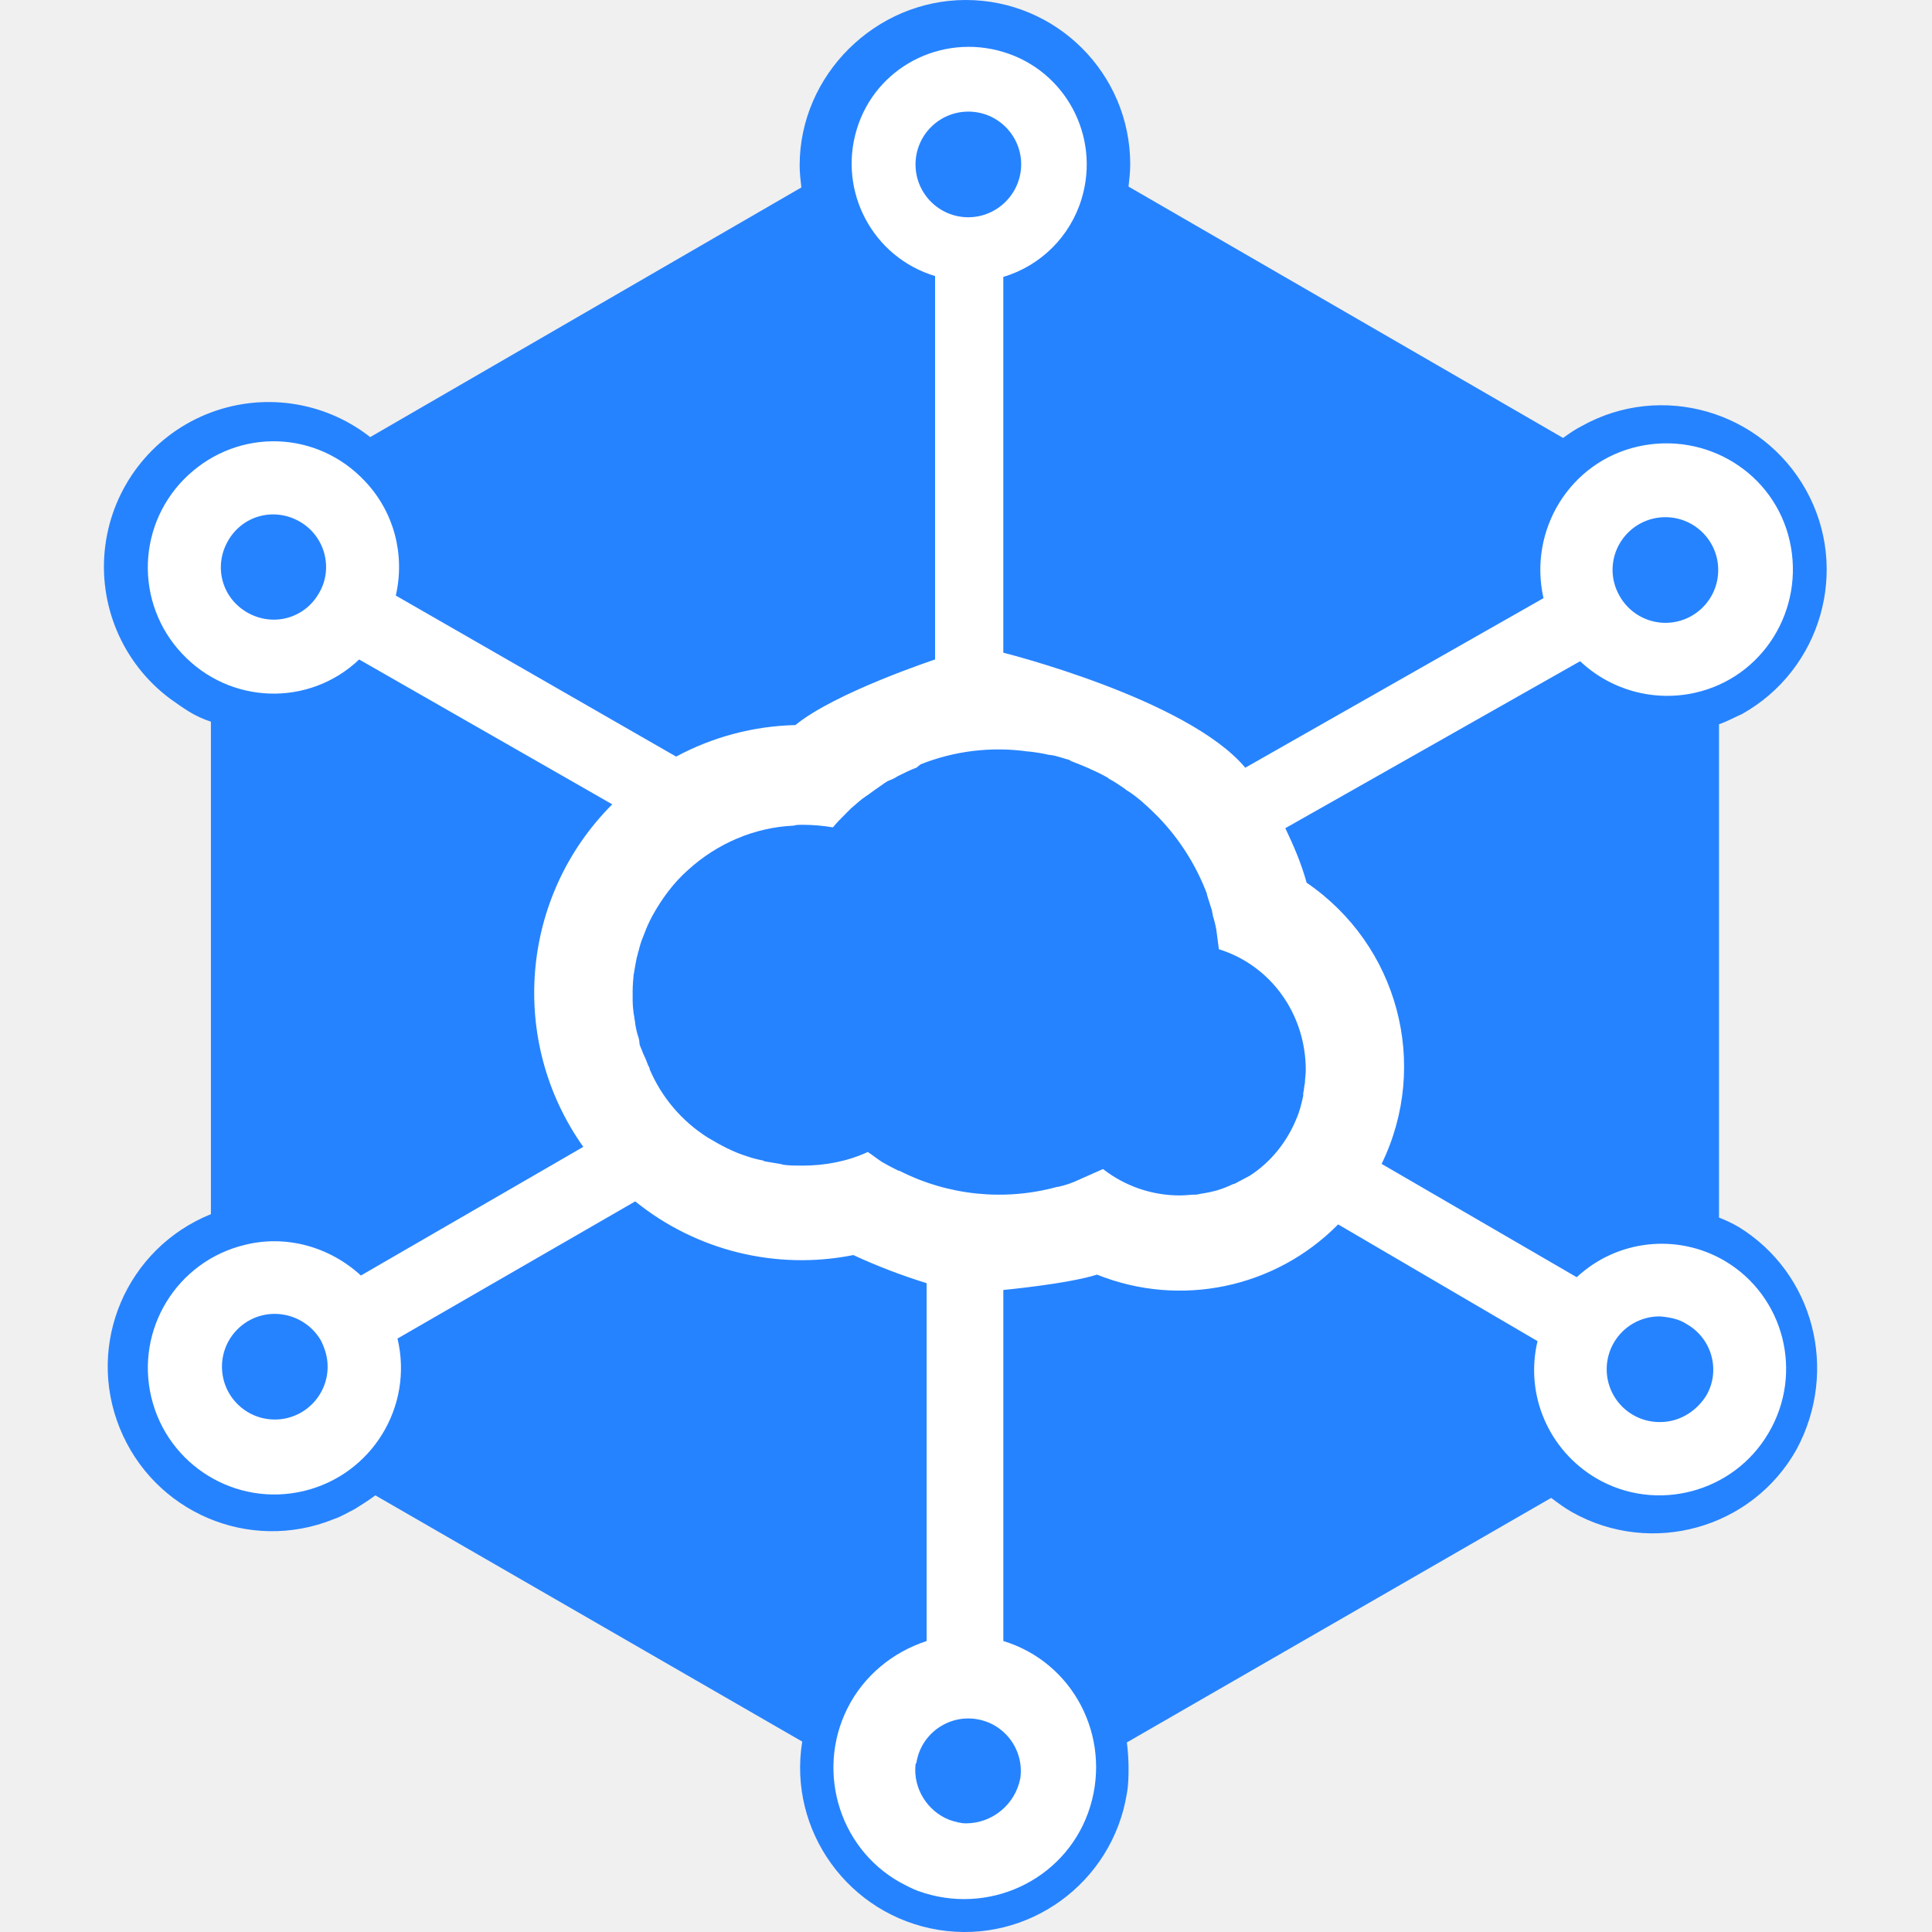
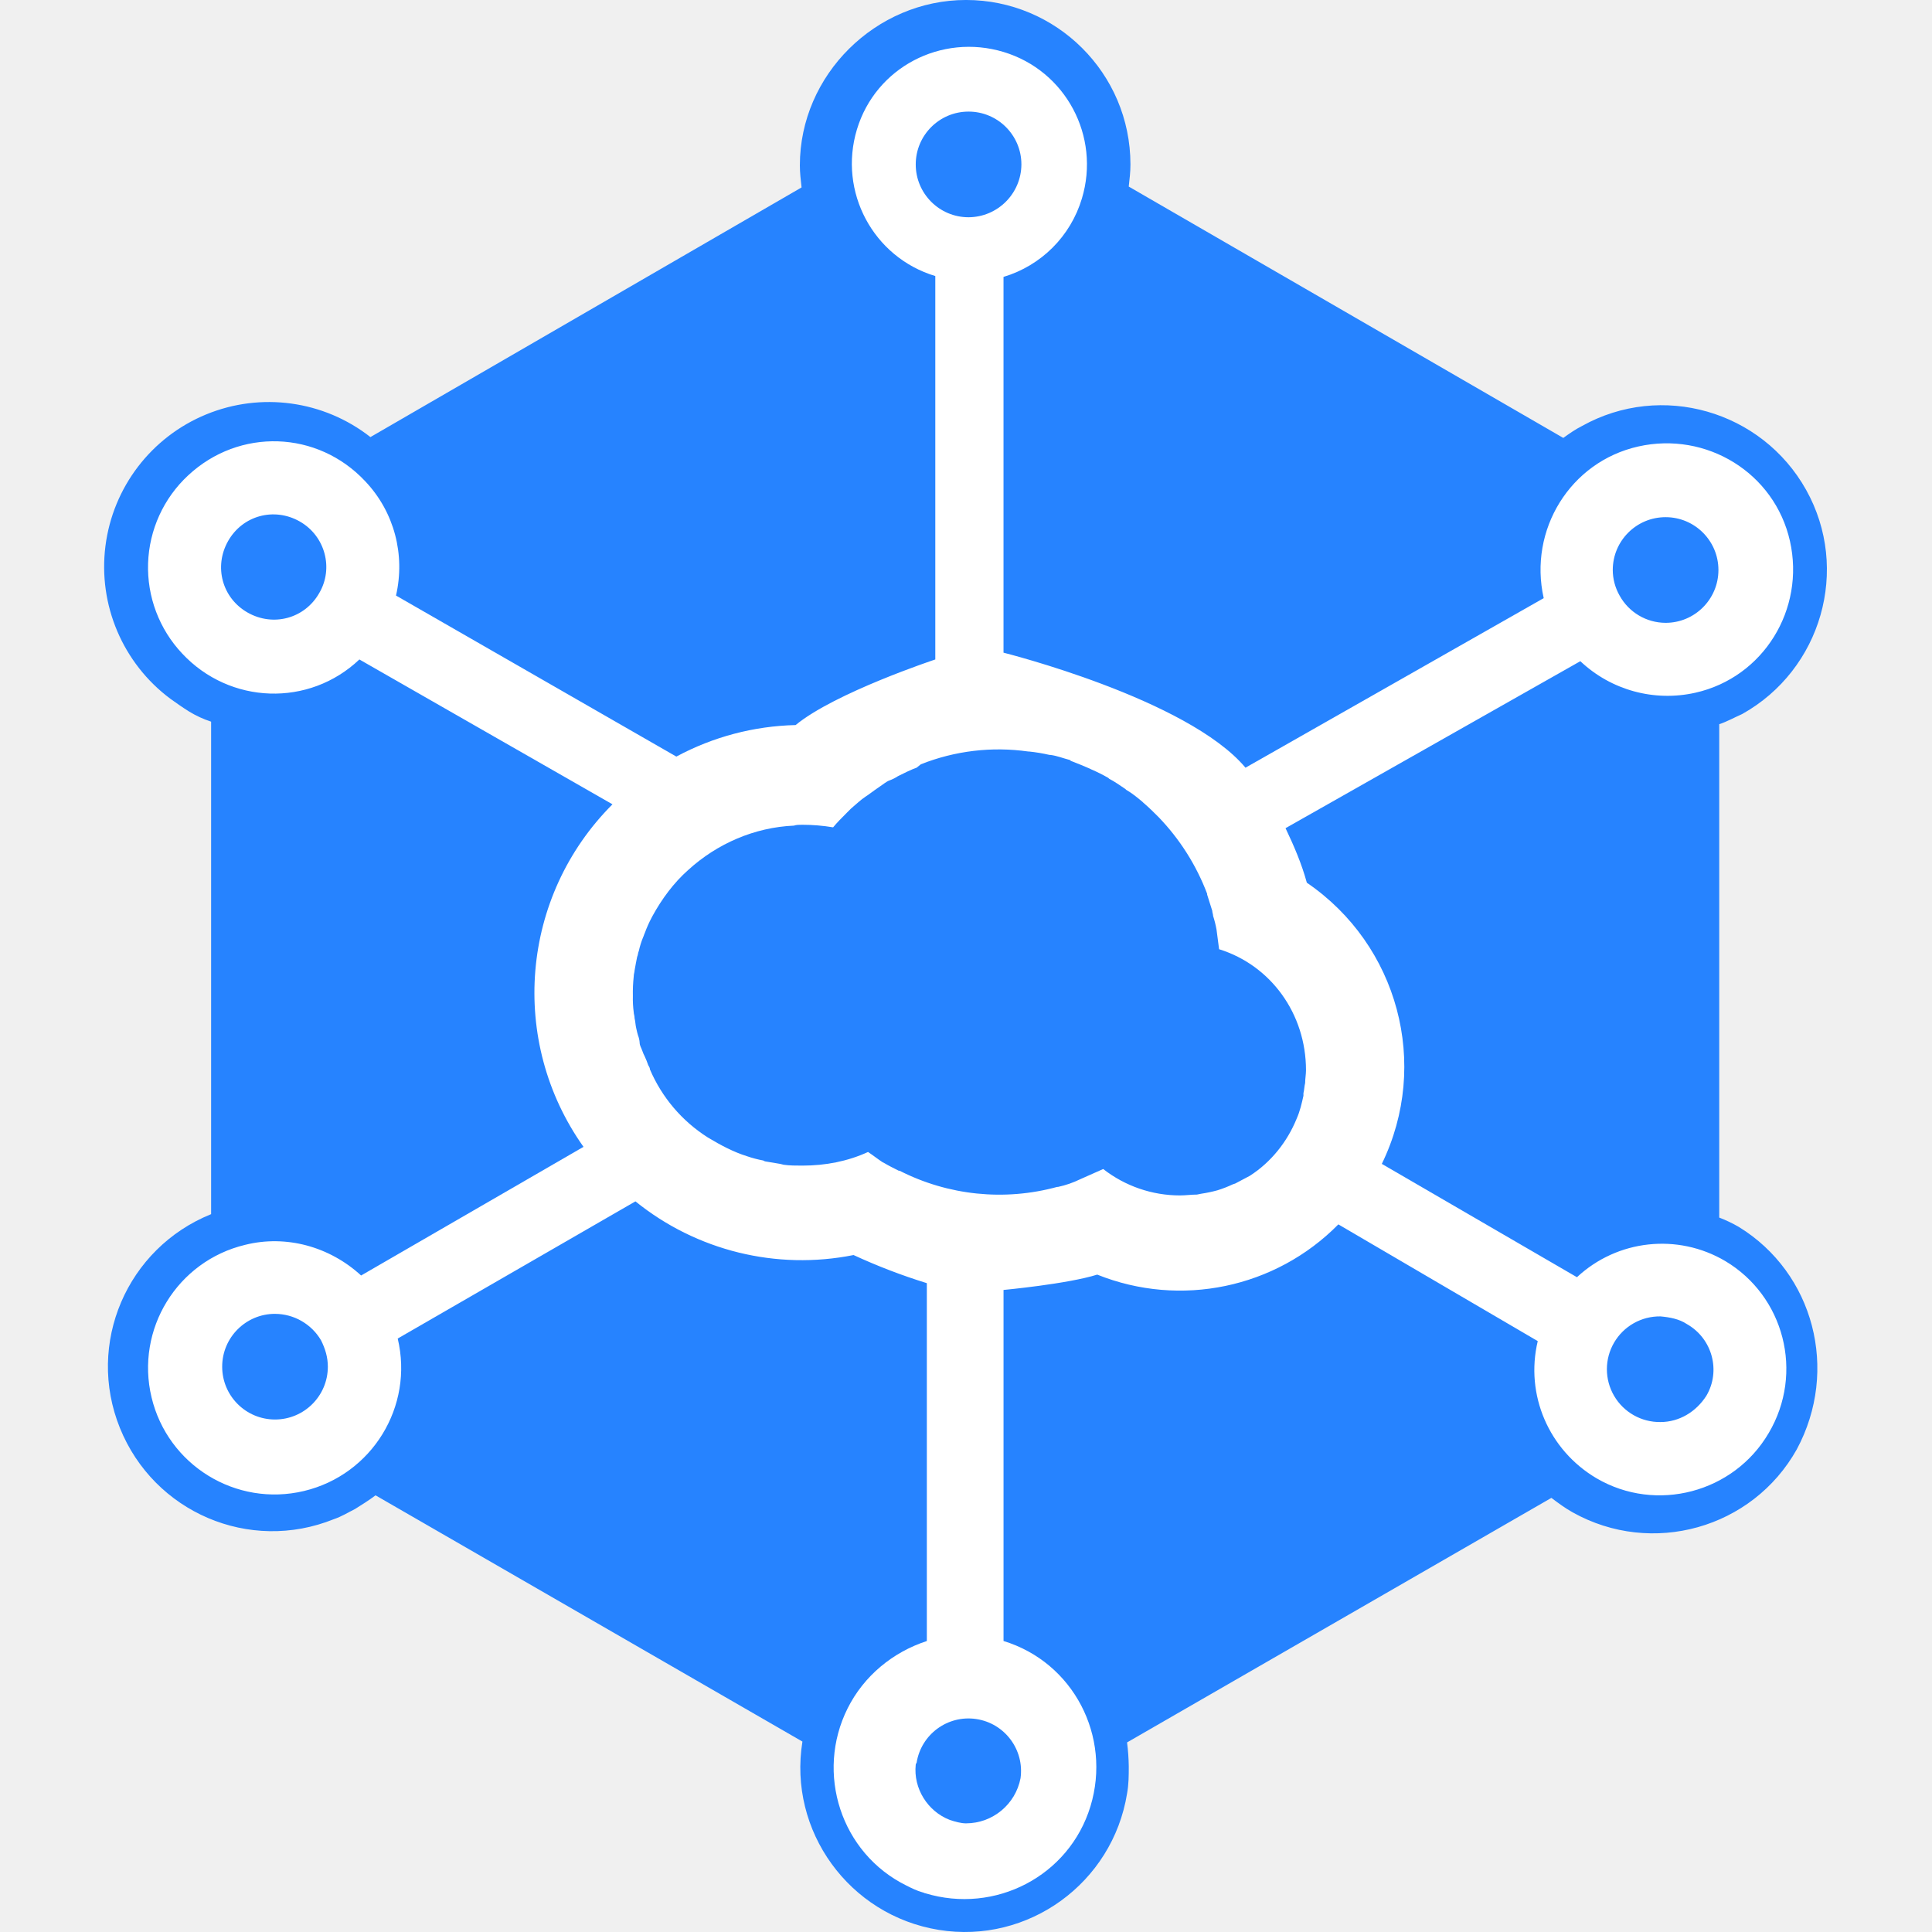
- <svg xmlns="http://www.w3.org/2000/svg" viewBox="0 0 1782 2000" width="2500" height="2500" version="1.1" id="svg10">
+ <svg xmlns="http://www.w3.org/2000/svg" viewBox="0 0 356.4 400" width="500" height="500" version="1.1" id="svg10">
  <defs id="defs14" />
-   <g id="g970" style="fill:#ffffff">
-     <ellipse ry="142.019" rx="147.887" cy="177.23" cx="893.347" id="path823" style="fill:#ffffff;fill-opacity:1;fill-rule:nonzero;stroke:none;stroke-width:0.842;stroke-linecap:round;stroke-linejoin:bevel;stroke-miterlimit:4;stroke-dasharray:none;stroke-opacity:1;paint-order:stroke fill markers" />
-     <ellipse ry="142.019" rx="147.887" cy="593.897" cx="163.3" id="path823-3" style="fill:#ffffff;fill-opacity:1;fill-rule:nonzero;stroke:none;stroke-width:0.842;stroke-linecap:round;stroke-linejoin:bevel;stroke-miterlimit:4;stroke-dasharray:none;stroke-opacity:1;paint-order:stroke fill markers" />
-     <ellipse ry="142.019" rx="147.887" cy="1422.535" cx="175.038" id="path823-6" style="fill:#ffffff;fill-opacity:1;fill-rule:nonzero;stroke:none;stroke-width:0.842;stroke-linecap:round;stroke-linejoin:bevel;stroke-miterlimit:4;stroke-dasharray:none;stroke-opacity:1;paint-order:stroke fill markers" />
-     <ellipse ry="142.019" rx="147.887" cy="1835.681" cx="891" id="path823-7" style="fill:#ffffff;fill-opacity:1;fill-rule:nonzero;stroke:none;stroke-width:0.842;stroke-linecap:round;stroke-linejoin:bevel;stroke-miterlimit:4;stroke-dasharray:none;stroke-opacity:1;paint-order:stroke fill markers" />
-     <ellipse ry="142.019" rx="147.887" cy="1422.535" cx="1602.268" id="path823-5" style="fill:#ffffff;fill-opacity:1;fill-rule:nonzero;stroke:none;stroke-width:0.842;stroke-linecap:round;stroke-linejoin:bevel;stroke-miterlimit:4;stroke-dasharray:none;stroke-opacity:1;paint-order:stroke fill markers" />
-     <ellipse ry="142.019" rx="147.887" cy="593.897" cx="1609.31" id="path823-35" style="fill:#ffffff;fill-opacity:1;fill-rule:nonzero;stroke:none;stroke-width:0.842;stroke-linecap:round;stroke-linejoin:bevel;stroke-miterlimit:4;stroke-dasharray:none;stroke-opacity:1;paint-order:stroke fill markers" />
-     <rect y="288.732" x="811.188" height="600.939" width="180.751" id="rect864" style="fill:#ffffff;fill-opacity:1;fill-rule:nonzero;stroke:none;stroke-width:0.801;stroke-linecap:round;stroke-linejoin:bevel;stroke-miterlimit:4;stroke-dasharray:none;stroke-opacity:1;paint-order:stroke fill markers" />
-     <rect y="1150.235" x="810.014" height="600.939" width="180.751" id="rect864-6" style="fill:#ffffff;fill-opacity:1;fill-rule:nonzero;stroke:none;stroke-width:0.801;stroke-linecap:round;stroke-linejoin:bevel;stroke-miterlimit:4;stroke-dasharray:none;stroke-opacity:1;paint-order:stroke fill markers" />
-     <rect y="584.507" x="209.075" height="896.714" width="1363.85" id="rect864-2" style="fill:#ffffff;fill-opacity:1;fill-rule:nonzero;stroke:none;stroke-width:2.689;stroke-linecap:round;stroke-linejoin:bevel;stroke-miterlimit:4;stroke-dasharray:none;stroke-opacity:1;paint-order:stroke fill markers" />
-   </g>
-   <g fill="#2683ff" id="g8">
-     <path d="M175.47 1360.1a54.69 54.69 0 1 0 54.69 54.69c0-9.7-2.65-18.52-7.06-27.34a55.55 55.55 0 0 0-47.63-27.34M948.13 170.23a54.69 54.69 0 1 0-54.69 54.69 55 55 0 0 0 54.69-54.69M1615 644.77a54.69 54.69 0 1 0-54.69-54.69 53.88 53.88 0 0 0 7.06 26.46 54.55 54.55 0 0 0 47.63 28.23M201 539.8c-26.46-15-59.1-6.17-74.09 20.29s-6.17 59.1 20.29 74.09 59.1 6.17 74.09-20.29c15-25.58 6.17-59.1-20.29-74.09m1436 830.88c-7.94-5.29-17.64-7.06-27.34-7.94a54.69 54.69 0 1 0 0 109.37c19.4 0 37-10.58 47.63-27.34 15-25.58 6.17-59.1-20.29-74.09m-798.25 456c-2.65 24.7 12.35 48.51 35.28 57.33 5.29 1.76 11.47 3.53 16.76 3.53a57.57 57.57 0 0 0 56.45-46.75 54.39 54.39 0 0 0-107.61-15.88 3.08 3.08 0 0 0-.88 1.76" id="path2" />
-     <path d="M1690.81 1270.13a143.5 143.5 0 0 0-20.29-9.7v-510.7c7.94-2.65 15.88-7.06 23.82-10.58 82-45.87 112-149.95 66.15-232s-149.95-112-232-66.15c-7.06 3.53-13.23 7.94-19.4 12.35l-449.84-260.2c.88-7.94 1.76-15 1.76-22.93C1061 75.85 984.3 0 890.8 0s-172 77.62-172 171.11c0 7.94.88 15 1.76 22.93L274.25 452.48A170.51 170.51 0 1 0 67 723.27c6.17 4.41 12.35 8.82 19.4 13.23a108.24 108.24 0 0 0 22.93 10.58v509.82C22 1292.18-20.35 1391 14.93 1478.29s134.07 129.66 221.4 94.38c7.94-2.65 15-7.06 22.05-10.58 7.06-4.41 14.11-8.82 21.17-14.11l441.9 254.91c-15 92.61 48.51 179.93 141.13 194.93s179.94-48.51 194.93-141.13c1.76-9.7 1.76-18.52 1.76-28.23a216.83 216.83 0 0 0-1.76-24.7l439.26-253.14c7.06 5.29 14.11 10.58 22.05 15 82 45.87 186.11 16.76 232-65.27 44.07-82.04 17.61-182.59-60.01-230.22zm30.87 213.45c-36.16 61.74-116.43 82.91-178.17 46.75-49.39-29.11-74.09-86.44-60.86-142l-206.4-120.84a230.18 230.18 0 0 1-249.62 52c-30.87 9.7-97 15.88-97 15.88v363.4c72.33 22.05 112 98.79 90 171.11s-98.79 112-171.12 90c-.88 0-1.76-.88-2.65-.88-6.17-1.76-11.47-4.41-16.76-7.06-67.92-33.52-94.38-116.43-60.86-183.46 16.76-33.52 46.75-58.21 82-69.68v-370.46a610.19 610.19 0 0 1-75.86-29.11 273.82 273.82 0 0 1-225.8-55.57l-246.09 142a131 131 0 1 1-157.89-97c42.34-10.58 87.32 1.76 120 31.75l230.21-133.19c-77.62-109.37-65.27-259.32 30-354.58l-262-149.95c-52 49.39-134.07 46.75-183.46-6.17a130 130 0 0 1 6.17-184.35c52.92-49.39 134.07-46.75 183.46 6.17 30 31.75 41.46 75.85 31.75 118.19l290.19 166.7a274.14 274.14 0 0 1 123.49-32.64C755 717.09 859 682.69 859 682.69V285.78c-64.39-19.4-100.55-87.32-81.15-151.71S865.22 34.4 929.61 53.8s100.55 87.32 81.15 151.71a120.78 120.78 0 0 1-81.15 81.15v389s190.52 47.63 250.5 119.07l308.71-175.52c-15.88-70.56 27.34-141.13 97.91-157s141.13 27.34 157 97.91-27.34 141.13-97.91 157a131.4 131.4 0 0 1-119.08-32.64l-305.18 172.86c8.82 18.52 16.76 37 22.05 56.45 94.38 64.39 127.9 187.87 77.62 291.07l202 117.31a129 129 0 0 1 153.47-16.76c60.86 36.16 82 115.55 45 178.17z" id="path4" />
-     <path d="M1152.77 982.59c-.88-7.06-1.76-13.23-2.65-20.29a109.71 109.71 0 0 0-3.53-14.11c0-1.76-.88-3.53-.88-5.29-1.76-5.29-3.53-11.47-5.29-16.76v-.88a233.81 233.81 0 0 0-50.28-79.38c-5.29-5.29-9.7-9.7-15.88-15l-.88-.88c-5.29-4.41-10.58-8.82-16.76-12.35l-.88-.88c-5.29-3.53-11.47-7.94-16.76-10.58l-.88-.88a164.47 164.47 0 0 0-17.64-8.82l-1.76-.88c-6.17-2.65-12.35-5.29-19.4-7.94l-.88-.88c-7.06-1.76-13.23-4.41-20.29-5.29h-.88a176.62 176.62 0 0 0-21.17-3.53h-.88a218 218 0 0 0-111.14 13.23l-4.41 3.53c-5.29 1.76-14.11 6.17-19.4 8.82a41.2 41.2 0 0 1-8.82 4.41c-2.65.88-7.06 4.41-9.7 6.17s-8.82 6.17-12.35 8.82l-2.65 1.76c-5.29 3.53-9.7 7.94-15 12.35l-4.41 4.41c-5.29 5.29-9.7 9.7-14.11 15a192.84 192.84 0 0 0-31.75-2.65c-3.53 0-6.17 0-8.82.88-40.57 1.76-79.38 18.52-109.37 45.87-15 13.23-27.34 30-37 47.63l-.94 1.8a125 125 0 0 0-7.06 15.88c-.88 1.76-.88 2.65-1.76 4.41a86.7 86.7 0 0 0-4.41 14.11c-.88 1.76-.88 4.41-1.76 6.17-.88 4.41-1.76 8.82-2.65 14.11 0 1.76-.88 3.53-.88 6.17a156.14 156.14 0 0 0-.88 20.29 106.75 106.75 0 0 0 .88 16.76c0 1.76.88 3.53.88 6.17.88 3.53.88 7.06 1.76 10.58s.88 4.41 1.76 7.06a25.75 25.75 0 0 1 1.76 7.94c0 2.65 1.76 5.29 2.65 7.94a43 43 0 0 0 2.65 6.17 91.51 91.51 0 0 1 3.53 8.82c.88 1.76 1.76 2.65 1.76 4.41a156 156 0 0 0 60 70.56c13.23 7.94 26.46 15 40.57 19.4a117.51 117.51 0 0 0 16.76 4.41l1.76.88 15.88 2.65 3.53.88c6.17.88 12.35.88 19.4.88 23.82 0 46.75-4.41 67.92-14.11 5.29 3.53 9.7 7.06 15 10.58l1.76.88c4.41 2.65 9.7 5.29 15 7.94h.86a227.42 227.42 0 0 0 163.18 16.76h.88a100.75 100.75 0 0 0 22.93-7.94l23.82-10.58a129.23 129.23 0 0 0 79.38 27.34c6.17 0 11.47-.88 17.64-.88l4.41-.88a143.32 143.32 0 0 0 16.76-3.53 117.79 117.79 0 0 0 15.88-6.17l2.65-.88c5.29-2.65 9.7-5.29 15-7.94 22.05-14.11 38.81-35.28 48.51-59.1 3.53-7.94 5.29-15.88 7.06-23.81v-2.65c.88-3.53.88-7.06 1.76-10.58 0-4.41.88-8.82.88-13.23 0-58.21-36.16-108.49-90-125.25" id="path6" />
+   <g id="g1962" transform="matrix(0.2,0,0,0.2,0.043968,-0.00290527)">
+     <g style="fill:#ffffff" id="g970">
+       <ellipse style="fill:#ffffff;fill-opacity:1;fill-rule:nonzero;stroke:none;stroke-width:0.842;stroke-linecap:round;stroke-linejoin:bevel;stroke-miterlimit:4;stroke-dasharray:none;stroke-opacity:1;paint-order:stroke fill markers" id="path823" cx="893.347" cy="177.23" rx="147.887" ry="142.019" />
+       <ellipse style="fill:#ffffff;fill-opacity:1;fill-rule:nonzero;stroke:none;stroke-width:0.842;stroke-linecap:round;stroke-linejoin:bevel;stroke-miterlimit:4;stroke-dasharray:none;stroke-opacity:1;paint-order:stroke fill markers" id="path823-3" cx="163.3" cy="593.897" rx="147.887" ry="142.019" />
+       <ellipse style="fill:#ffffff;fill-opacity:1;fill-rule:nonzero;stroke:none;stroke-width:0.842;stroke-linecap:round;stroke-linejoin:bevel;stroke-miterlimit:4;stroke-dasharray:none;stroke-opacity:1;paint-order:stroke fill markers" id="path823-6" cx="175.038" cy="1422.535" rx="147.887" ry="142.019" />
+       <ellipse style="fill:#ffffff;fill-opacity:1;fill-rule:nonzero;stroke:none;stroke-width:0.842;stroke-linecap:round;stroke-linejoin:bevel;stroke-miterlimit:4;stroke-dasharray:none;stroke-opacity:1;paint-order:stroke fill markers" id="path823-7" cx="891" cy="1835.681" rx="147.887" ry="142.019" />
+       <ellipse style="fill:#ffffff;fill-opacity:1;fill-rule:nonzero;stroke:none;stroke-width:0.842;stroke-linecap:round;stroke-linejoin:bevel;stroke-miterlimit:4;stroke-dasharray:none;stroke-opacity:1;paint-order:stroke fill markers" id="path823-5" cx="1602.268" cy="1422.535" rx="147.887" ry="142.019" />
+       <ellipse style="fill:#ffffff;fill-opacity:1;fill-rule:nonzero;stroke:none;stroke-width:0.842;stroke-linecap:round;stroke-linejoin:bevel;stroke-miterlimit:4;stroke-dasharray:none;stroke-opacity:1;paint-order:stroke fill markers" id="path823-35" cx="1609.31" cy="593.897" rx="147.887" ry="142.019" />
+       <rect style="fill:#ffffff;fill-opacity:1;fill-rule:nonzero;stroke:none;stroke-width:0.801;stroke-linecap:round;stroke-linejoin:bevel;stroke-miterlimit:4;stroke-dasharray:none;stroke-opacity:1;paint-order:stroke fill markers" id="rect864" width="180.751" height="600.939" x="811.188" y="288.732" />
+       <rect style="fill:#ffffff;fill-opacity:1;fill-rule:nonzero;stroke:none;stroke-width:0.801;stroke-linecap:round;stroke-linejoin:bevel;stroke-miterlimit:4;stroke-dasharray:none;stroke-opacity:1;paint-order:stroke fill markers" id="rect864-6" width="180.751" height="600.939" x="810.014" y="1150.235" />
+       <rect style="fill:#ffffff;fill-opacity:1;fill-rule:nonzero;stroke:none;stroke-width:2.689;stroke-linecap:round;stroke-linejoin:bevel;stroke-miterlimit:4;stroke-dasharray:none;stroke-opacity:1;paint-order:stroke fill markers" id="rect864-2" width="1363.85" height="896.714" x="209.075" y="584.507" />
+     </g>
+     <g id="g8" style="fill:#2683ff">
+       <path id="path2" d="m 175.47,1360.1 a 54.69,54.69 0 1 0 54.69,54.69 c 0,-9.7 -2.65,-18.52 -7.06,-27.34 a 55.55,55.55 0 0 0 -47.63,-27.34 M 948.13,170.23 a 54.69,54.69 0 1 0 -54.69,54.69 55,55 0 0 0 54.69,-54.69 M 1615,644.77 a 54.69,54.69 0 1 0 -54.69,-54.69 53.88,53.88 0 0 0 7.06,26.46 54.55,54.55 0 0 0 47.63,28.23 M 201,539.8 c -26.46,-15 -59.1,-6.17 -74.09,20.29 -14.99,26.46 -6.17,59.1 20.29,74.09 26.46,14.99 59.1,6.17 74.09,-20.29 15,-25.58 6.17,-59.1 -20.29,-74.09 m 1436,830.88 c -7.94,-5.29 -17.64,-7.06 -27.34,-7.94 a 54.69,54.69 0 1 0 0,109.37 c 19.4,0 37,-10.58 47.63,-27.34 15,-25.58 6.17,-59.1 -20.29,-74.09 m -798.25,456 c -2.65,24.7 12.35,48.51 35.28,57.33 5.29,1.76 11.47,3.53 16.76,3.53 a 57.57,57.57 0 0 0 56.45,-46.75 54.39,54.39 0 0 0 -107.61,-15.88 3.08,3.08 0 0 0 -0.88,1.76" />
+       <path id="path4" d="m 1690.81,1270.13 a 143.5,143.5 0 0 0 -20.29,-9.7 v -510.7 c 7.94,-2.65 15.88,-7.06 23.82,-10.58 82,-45.87 112,-149.95 66.15,-232 -45.85,-82.05 -149.95,-112 -232,-66.15 -7.06,3.53 -13.23,7.94 -19.4,12.35 l -449.84,-260.2 c 0.88,-7.94 1.76,-15 1.76,-22.93 C 1061,75.85 984.3,0 890.8,0 c -93.5,0 -172,77.62 -172,171.11 0,7.94 0.88,15 1.76,22.93 L 274.25,452.48 A 170.51,170.51 0 1 0 67,723.27 c 6.17,4.41 12.35,8.82 19.4,13.23 a 108.24,108.24 0 0 0 22.93,10.58 V 1256.9 C 22,1292.18 -20.35,1391 14.93,1478.29 c 35.28,87.29 134.07,129.66 221.4,94.38 7.94,-2.65 15,-7.06 22.05,-10.58 7.06,-4.41 14.11,-8.82 21.17,-14.11 l 441.9,254.91 c -15,92.61 48.51,179.93 141.13,194.93 92.62,15 179.94,-48.51 194.93,-141.13 1.76,-9.7 1.76,-18.52 1.76,-28.23 a 216.83,216.83 0 0 0 -1.76,-24.7 l 439.26,-253.14 c 7.06,5.29 14.11,10.58 22.05,15 82,45.87 186.11,16.76 232,-65.27 44.07,-82.04 17.61,-182.59 -60.01,-230.22 z m 30.87,213.45 c -36.16,61.74 -116.43,82.91 -178.17,46.75 -49.39,-29.11 -74.09,-86.44 -60.86,-142 l -206.4,-120.84 a 230.18,230.18 0 0 1 -249.62,52 c -30.87,9.7 -97,15.88 -97,15.88 v 363.4 c 72.33,22.05 112,98.79 90,171.11 -22,72.32 -98.79,112 -171.12,90 -0.88,0 -1.76,-0.88 -2.65,-0.88 -6.17,-1.76 -11.47,-4.41 -16.76,-7.06 -67.92,-33.52 -94.38,-116.43 -60.86,-183.46 16.76,-33.52 46.75,-58.21 82,-69.68 v -370.46 a 610.19,610.19 0 0 1 -75.86,-29.11 273.82,273.82 0 0 1 -225.8,-55.57 l -246.09,142 a 131,131 0 1 1 -157.89,-97 c 42.34,-10.58 87.32,1.76 120,31.75 l 230.21,-133.19 c -77.62,-109.37 -65.27,-259.32 30,-354.58 l -262,-149.95 c -52,49.39 -134.07,46.75 -183.46,-6.17 a 130,130 0 0 1 6.17,-184.35 c 52.92,-49.39 134.07,-46.75 183.46,6.17 30,31.75 41.46,75.85 31.75,118.19 l 290.19,166.7 A 274.14,274.14 0 0 1 714.41,750.59 C 755,717.09 859,682.69 859,682.69 V 285.78 C 794.61,266.38 758.45,198.46 777.85,134.07 797.25,69.68 865.22,34.4 929.61,53.8 c 64.39,19.4 100.55,87.32 81.15,151.71 a 120.78,120.78 0 0 1 -81.15,81.15 v 389 c 0,0 190.52,47.63 250.5,119.07 l 308.71,-175.52 c -15.88,-70.56 27.34,-141.13 97.91,-157 70.57,-15.87 141.13,27.34 157,97.91 15.87,70.57 -27.34,141.13 -97.91,157 a 131.4,131.4 0 0 1 -119.08,-32.64 l -305.18,172.86 c 8.82,18.52 16.76,37 22.05,56.45 94.38,64.39 127.9,187.87 77.62,291.07 l 202,117.31 a 129,129 0 0 1 153.47,-16.76 c 60.86,36.16 82,115.55 45,178.17 z" />
+       <path id="path6" d="m 1152.77,982.59 c -0.88,-7.06 -1.76,-13.23 -2.65,-20.29 a 109.71,109.71 0 0 0 -3.53,-14.11 c 0,-1.76 -0.88,-3.53 -0.88,-5.29 -1.76,-5.29 -3.53,-11.47 -5.29,-16.76 v -0.88 a 233.81,233.81 0 0 0 -50.28,-79.38 c -5.29,-5.29 -9.7,-9.7 -15.88,-15 l -0.88,-0.88 c -5.29,-4.41 -10.58,-8.82 -16.76,-12.35 l -0.88,-0.88 c -5.29,-3.53 -11.47,-7.94 -16.76,-10.58 l -0.88,-0.88 a 164.47,164.47 0 0 0 -17.64,-8.82 l -1.76,-0.88 c -6.17,-2.65 -12.35,-5.29 -19.4,-7.94 l -0.88,-0.88 c -7.06,-1.76 -13.23,-4.41 -20.29,-5.29 h -0.88 a 176.62,176.62 0 0 0 -21.17,-3.53 H 955.2 A 218,218 0 0 0 844.06,791.2 l -4.41,3.53 c -5.29,1.76 -14.11,6.17 -19.4,8.82 a 41.2,41.2 0 0 1 -8.82,4.41 c -2.65,0.88 -7.06,4.41 -9.7,6.17 -2.64,1.76 -8.82,6.17 -12.35,8.82 l -2.65,1.76 c -5.29,3.53 -9.7,7.94 -15,12.35 l -4.41,4.41 c -5.29,5.29 -9.7,9.7 -14.11,15 a 192.84,192.84 0 0 0 -31.75,-2.65 c -3.53,0 -6.17,0 -8.82,0.88 -40.57,1.76 -79.38,18.52 -109.37,45.87 -15,13.23 -27.34,30 -37,47.63 l -0.94,1.8 a 125,125 0 0 0 -7.06,15.88 c -0.88,1.76 -0.88,2.65 -1.76,4.41 a 86.7,86.7 0 0 0 -4.41,14.11 c -0.88,1.76 -0.88,4.41 -1.76,6.17 -0.88,4.41 -1.76,8.82 -2.65,14.11 0,1.76 -0.88,3.53 -0.88,6.17 a 156.14,156.14 0 0 0 -0.88,20.29 106.75,106.75 0 0 0 0.88,16.76 c 0,1.76 0.88,3.53 0.88,6.17 0.88,3.53 0.88,7.06 1.76,10.58 0.88,3.52 0.88,4.41 1.76,7.06 a 25.75,25.75 0 0 1 1.76,7.94 c 0,2.65 1.76,5.29 2.65,7.94 a 43,43 0 0 0 2.65,6.17 91.51,91.51 0 0 1 3.53,8.82 c 0.88,1.76 1.76,2.65 1.76,4.41 a 156,156 0 0 0 60,70.56 c 13.23,7.94 26.46,15 40.57,19.4 a 117.51,117.51 0 0 0 16.76,4.41 l 1.76,0.88 15.88,2.65 3.53,0.88 c 6.17,0.88 12.35,0.88 19.4,0.88 23.82,0 46.75,-4.41 67.92,-14.11 5.29,3.53 9.7,7.06 15,10.58 l 1.76,0.88 c 4.41,2.65 9.7,5.29 15,7.94 H 822 a 227.42,227.42 0 0 0 163.18,16.76 h 0.88 a 100.75,100.75 0 0 0 22.93,-7.94 l 23.82,-10.58 a 129.23,129.23 0 0 0 79.38,27.34 c 6.17,0 11.47,-0.88 17.64,-0.88 l 4.41,-0.88 a 143.32,143.32 0 0 0 16.76,-3.53 117.79,117.79 0 0 0 15.88,-6.17 l 2.65,-0.88 c 5.29,-2.65 9.7,-5.29 15,-7.94 22.05,-14.11 38.81,-35.28 48.51,-59.1 3.53,-7.94 5.29,-15.88 7.06,-23.81 v -2.65 c 0.88,-3.53 0.88,-7.06 1.76,-10.58 0,-4.41 0.88,-8.82 0.88,-13.23 0,-58.21 -36.16,-108.49 -90,-125.25" />
+     </g>
  </g>
</svg>
